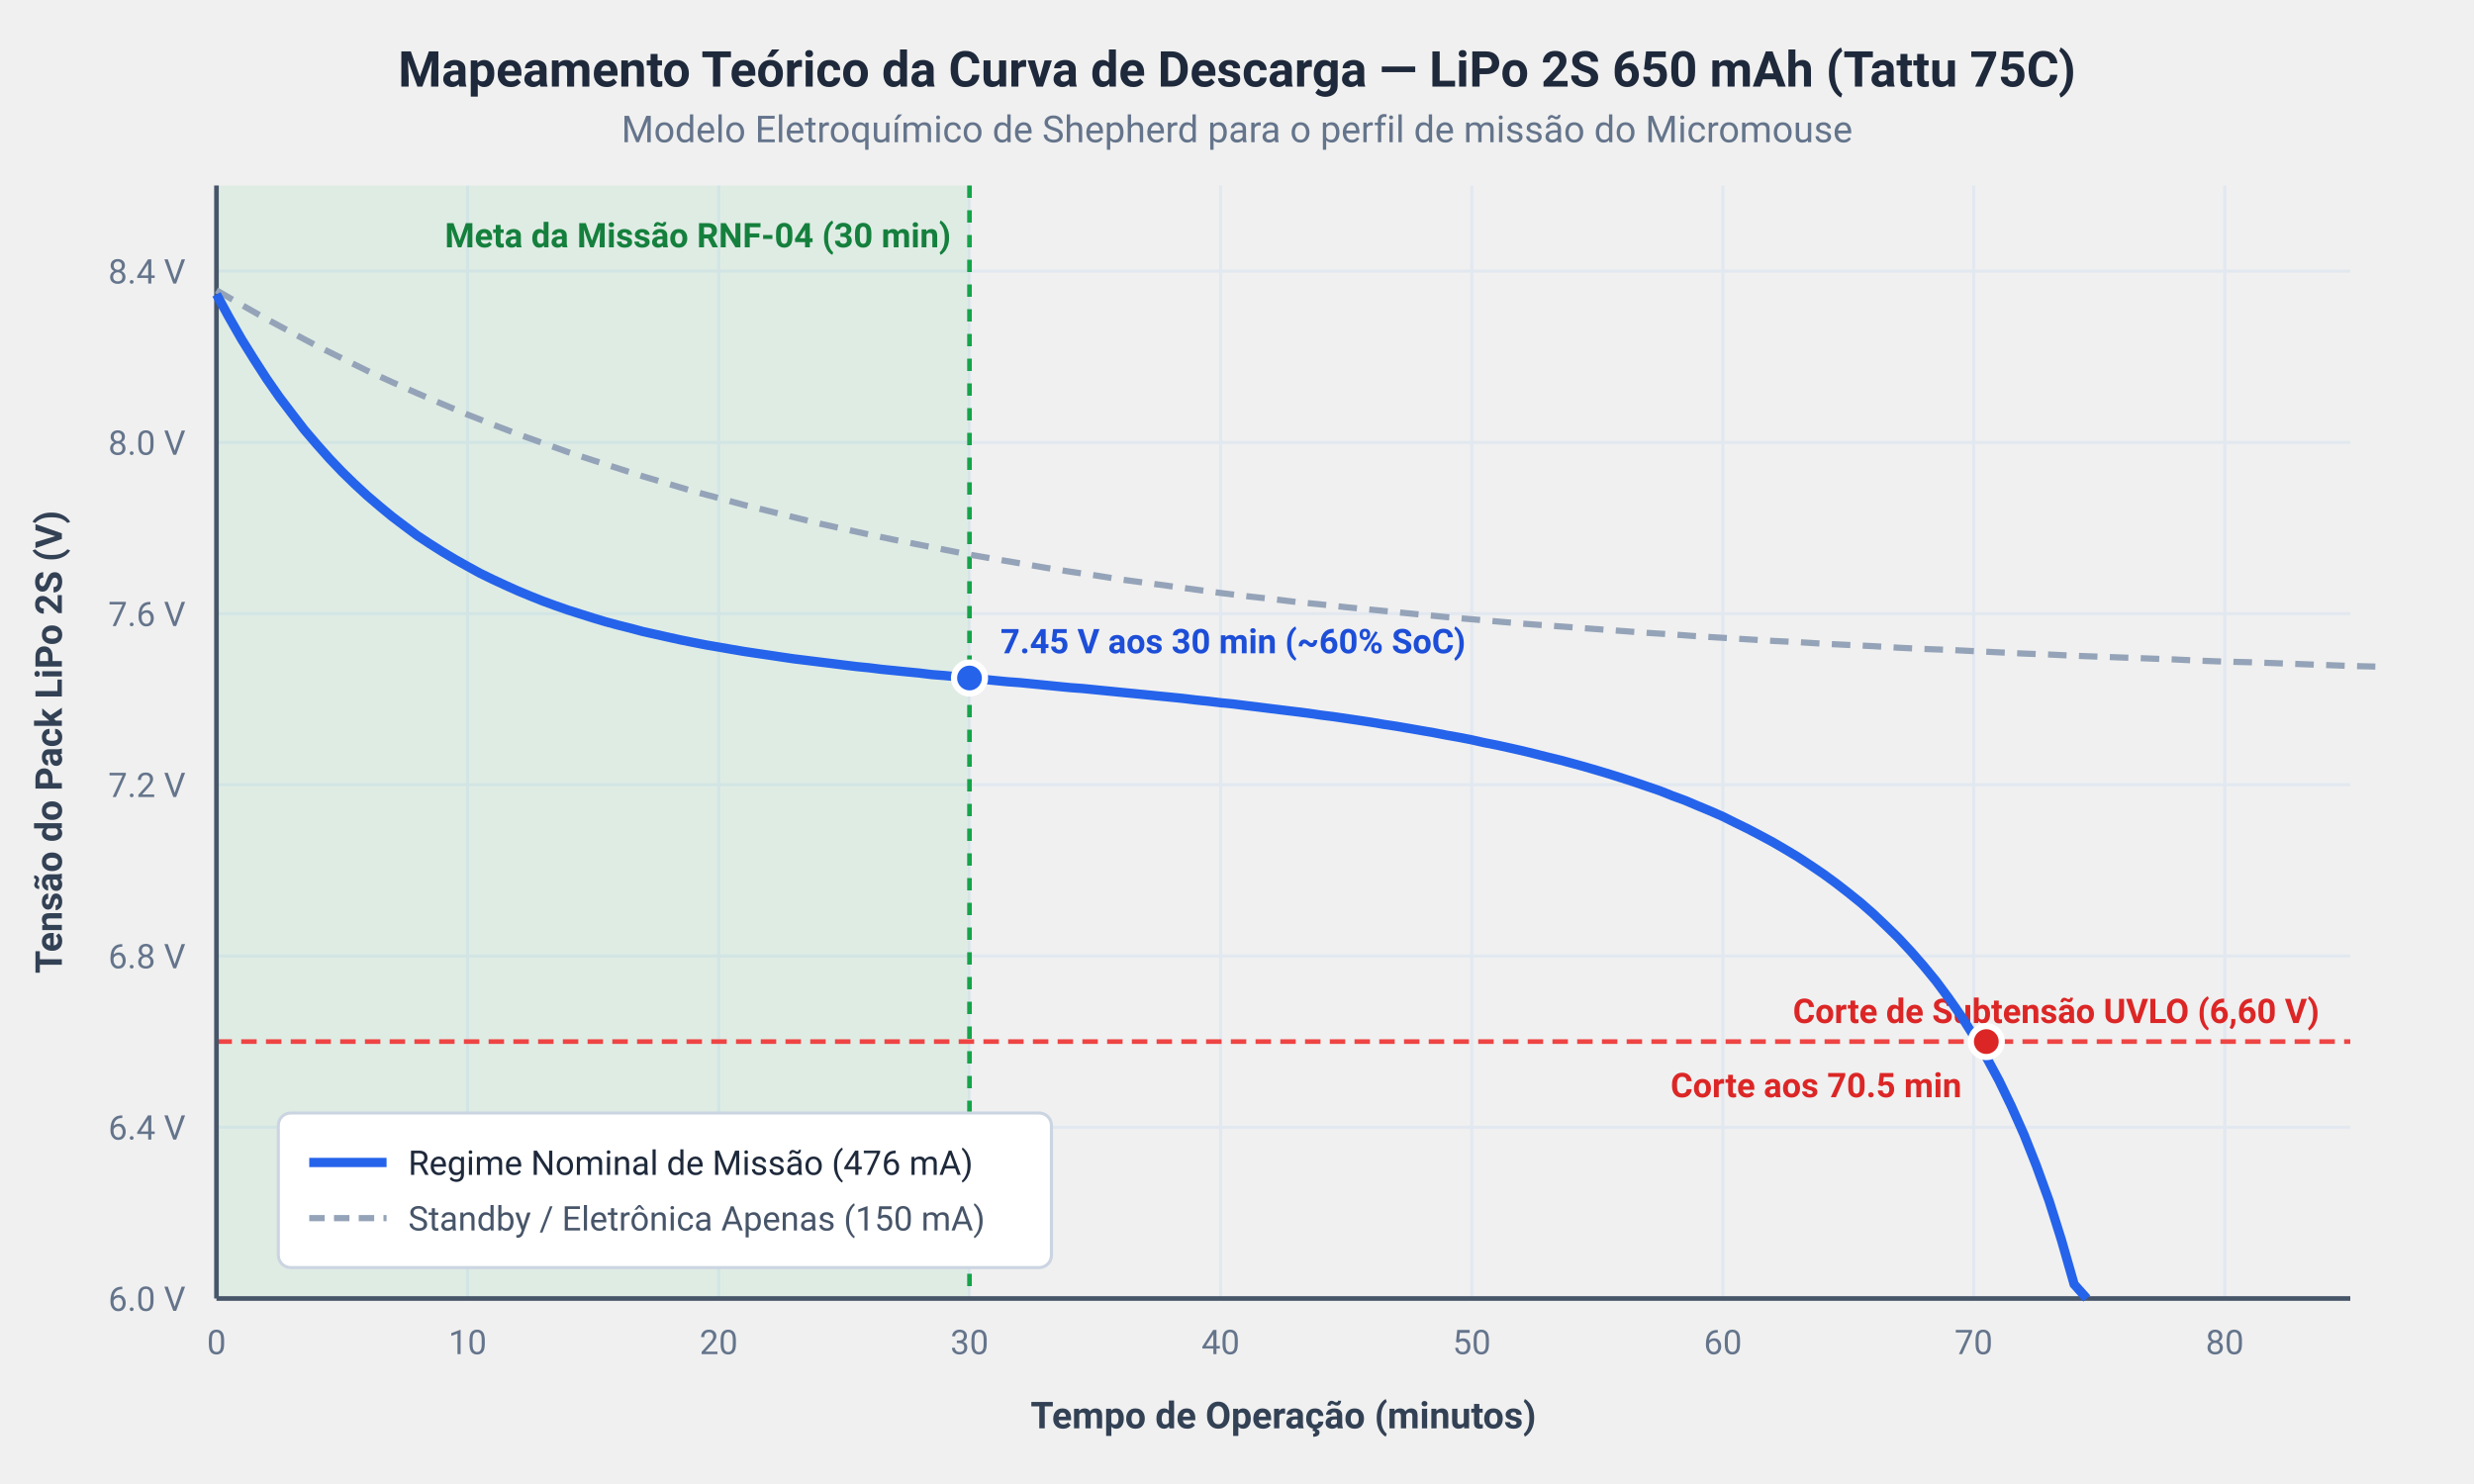
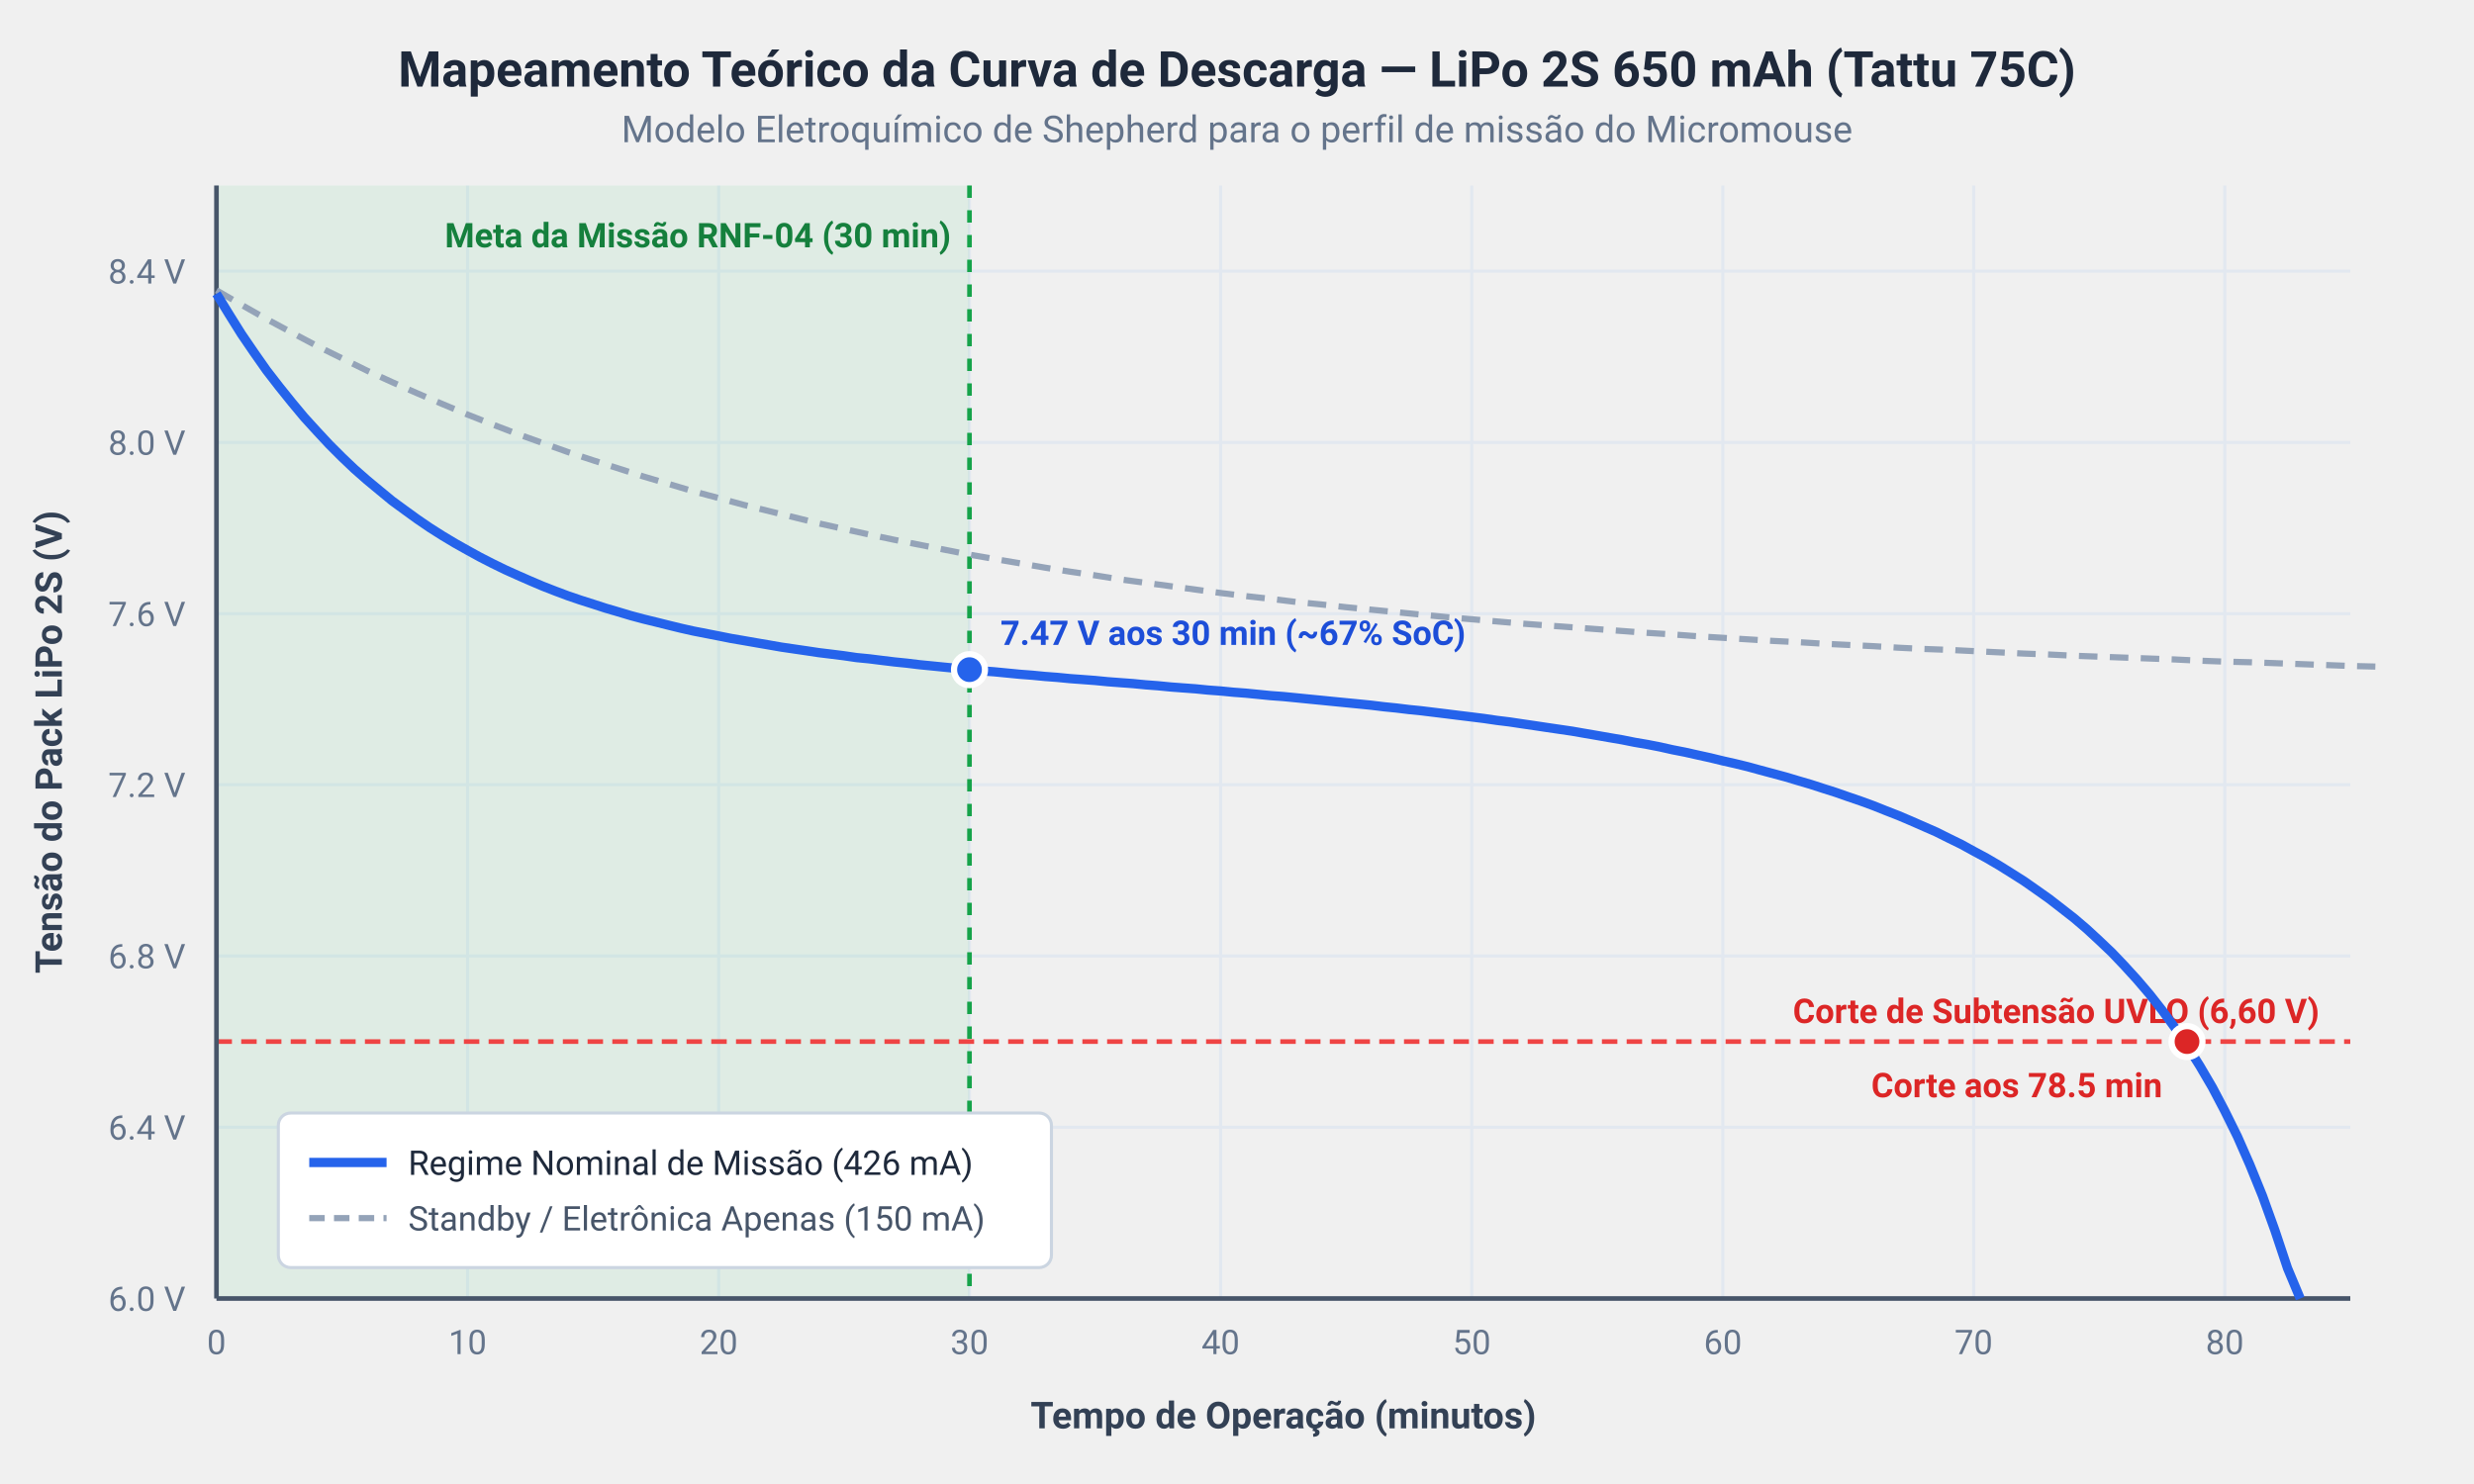
<svg xmlns="http://www.w3.org/2000/svg" viewBox="0 0 800 480" width="100%" height="100%" style="font-family: -apple-system, BlinkMacSystemFont, 'Segoe UI', Roboto, sans-serif; background: #ffffff;">
  <text x="400.0" y="28" text-anchor="middle" font-size="16" font-weight="bold" fill="#1e293b">Mapeamento Teórico da Curva de Descarga — LiPo 2S 650 mAh (Tattu 75C)</text>
  <text x="400.0" y="46" text-anchor="middle" font-size="12" fill="#64748b">Modelo Eletroquímico de Shepherd para o perfil de missão do Micromouse</text>
  <line x1="70.0" y1="60" x2="70.0" y2="420" stroke="#e2e8f0" stroke-width="1" />
  <text x="70.0" y="438" text-anchor="middle" font-size="11" fill="#64748b">0</text>
  <line x1="151.2" y1="60" x2="151.2" y2="420" stroke="#e2e8f0" stroke-width="1" />
  <text x="151.2" y="438" text-anchor="middle" font-size="11" fill="#64748b">10</text>
  <line x1="232.4" y1="60" x2="232.4" y2="420" stroke="#e2e8f0" stroke-width="1" />
  <text x="232.4" y="438" text-anchor="middle" font-size="11" fill="#64748b">20</text>
  <line x1="313.5" y1="60" x2="313.5" y2="420" stroke="#e2e8f0" stroke-width="1" />
  <text x="313.5" y="438" text-anchor="middle" font-size="11" fill="#64748b">30</text>
  <line x1="394.7" y1="60" x2="394.7" y2="420" stroke="#e2e8f0" stroke-width="1" />
  <text x="394.7" y="438" text-anchor="middle" font-size="11" fill="#64748b">40</text>
  <line x1="475.9" y1="60" x2="475.9" y2="420" stroke="#e2e8f0" stroke-width="1" />
  <text x="475.9" y="438" text-anchor="middle" font-size="11" fill="#64748b">50</text>
  <line x1="557.1" y1="60" x2="557.1" y2="420" stroke="#e2e8f0" stroke-width="1" />
  <text x="557.1" y="438" text-anchor="middle" font-size="11" fill="#64748b">60</text>
  <line x1="638.2" y1="60" x2="638.2" y2="420" stroke="#e2e8f0" stroke-width="1" />
  <text x="638.2" y="438" text-anchor="middle" font-size="11" fill="#64748b">70</text>
  <line x1="719.4" y1="60" x2="719.4" y2="420" stroke="#e2e8f0" stroke-width="1" />
  <text x="719.4" y="438" text-anchor="middle" font-size="11" fill="#64748b">80</text>
  <line x1="70" y1="420.0" x2="760" y2="420.0" stroke="#e2e8f0" stroke-width="1" />
  <text x="60" y="424.0" text-anchor="end" font-size="11" fill="#64748b">6.0 V</text>
  <line x1="70" y1="364.6" x2="760" y2="364.6" stroke="#e2e8f0" stroke-width="1" />
  <text x="60" y="368.6" text-anchor="end" font-size="11" fill="#64748b">6.4 V</text>
  <line x1="70" y1="309.2" x2="760" y2="309.2" stroke="#e2e8f0" stroke-width="1" />
  <text x="60" y="313.2" text-anchor="end" font-size="11" fill="#64748b">6.8 V</text>
  <line x1="70" y1="253.8" x2="760" y2="253.8" stroke="#e2e8f0" stroke-width="1" />
  <text x="60" y="257.8" text-anchor="end" font-size="11" fill="#64748b">7.2 V</text>
  <line x1="70" y1="198.5" x2="760" y2="198.5" stroke="#e2e8f0" stroke-width="1" />
  <text x="60" y="202.5" text-anchor="end" font-size="11" fill="#64748b">7.6 V</text>
  <line x1="70" y1="143.1" x2="760" y2="143.1" stroke="#e2e8f0" stroke-width="1" />
  <text x="60" y="147.1" text-anchor="end" font-size="11" fill="#64748b">8.0 V</text>
  <line x1="70" y1="87.7" x2="760" y2="87.7" stroke="#e2e8f0" stroke-width="1" />
  <text x="60" y="91.7" text-anchor="end" font-size="11" fill="#64748b">8.4 V</text>
  <rect x="70" y="60" width="243.5" height="360" fill="#22c55e" fill-opacity="0.08" />
  <line x1="313.5" y1="60" x2="313.5" y2="420" stroke="#16a34a" stroke-width="1.5" stroke-dasharray="4,4" />
  <text x="307.5" y="80" text-anchor="end" font-size="11" font-weight="bold" fill="#15803d">Meta da Missão RNF-04 (30 min)</text>
  <line x1="70" y1="336.9" x2="760" y2="336.9" stroke="#ef4444" stroke-width="1.5" stroke-dasharray="5,3" />
  <text x="750" y="330.9" text-anchor="end" font-size="11" font-weight="bold" fill="#dc2626">Corte de Subtensão UVLO (6,60 V)</text>
  <line x1="70" y1="60" x2="70" y2="420" stroke="#475569" stroke-width="1.5" />
  <line x1="70" y1="420" x2="760" y2="420" stroke="#475569" stroke-width="1.5" />
  <text x="415.0" y="462" text-anchor="middle" font-size="12" font-weight="bold" fill="#334155">Tempo de Operação (minutos)</text>
  <text transform="rotate(-90)" x="-240.0" y="20" text-anchor="middle" font-size="12" font-weight="bold" fill="#334155">Tensão do Pack LiPo 2S (V)</text>
  <path d="M 70.0,93.9 L 78.1,98.6 L 86.2,103.2 L 94.4,107.6 L 102.5,111.9 L 110.6,115.9 L 118.7,119.9 L 126.8,123.6 L 134.9,127.2 L 143.1,130.7 L 151.2,134.1 L 159.3,137.3 L 167.4,140.4 L 175.5,143.3 L 183.6,146.2 L 191.8,148.9 L 199.9,151.5 L 208.0,154.1 L 216.1,156.5 L 224.2,158.9 L 232.4,161.1 L 240.5,163.3 L 248.6,165.3 L 256.7,167.3 L 264.8,169.3 L 272.9,171.1 L 281.1,172.9 L 289.2,174.6 L 297.3,176.2 L 305.4,177.8 L 313.5,179.4 L 321.6,180.8 L 329.8,182.2 L 337.9,183.6 L 346.0,184.9 L 354.1,186.1 L 362.2,187.4 L 370.4,188.5 L 378.5,189.6 L 386.6,190.7 L 394.7,191.8 L 402.8,192.8 L 410.9,193.7 L 419.1,194.7 L 427.2,195.5 L 435.3,196.4 L 443.4,197.2 L 451.5,198.0 L 459.6,198.8 L 467.8,199.6 L 475.9,200.3 L 484.0,201.0 L 492.1,201.7 L 500.2,202.3 L 508.4,202.9 L 516.5,203.5 L 524.6,204.1 L 532.7,204.7 L 540.8,205.2 L 548.9,205.8 L 557.1,206.3 L 565.2,206.8 L 573.3,207.3 L 581.4,207.7 L 589.5,208.2 L 597.6,208.6 L 605.8,209.0 L 613.9,209.5 L 622.0,209.9 L 630.1,210.2 L 638.2,210.6 L 646.4,211.0 L 654.5,211.4 L 662.6,211.7 L 670.7,212.1 L 678.8,212.4 L 686.9,212.7 L 695.1,213.0 L 703.2,213.3 L 711.3,213.7 L 719.4,214.0 L 727.5,214.2 L 735.6,214.5 L 743.8,214.8 L 751.9,215.1 L 760.0,215.4 L 768.1,215.6" fill="none" stroke="#94a3b8" stroke-width="2" stroke-dasharray="6,4" />
-   <path d="M 70.0,95.2 L 74.1,102.7 L 78.1,109.7 L 82.2,116.3 L 86.2,122.5 L 90.3,128.4 L 94.4,133.8 L 98.4,139.0 L 102.5,143.8 L 106.5,148.3 L 110.6,152.6 L 114.6,156.5 L 118.7,160.3 L 122.8,163.8 L 126.8,167.1 L 130.9,170.2 L 134.9,173.2 L 139.0,175.9 L 143.1,178.5 L 147.1,180.9 L 151.2,183.2 L 155.2,185.4 L 159.3,187.4 L 163.4,189.3 L 167.4,191.1 L 171.5,192.8 L 175.5,194.4 L 179.6,195.9 L 183.6,197.3 L 187.7,198.6 L 191.8,199.9 L 195.8,201.1 L 199.9,202.2 L 203.9,203.2 L 208.0,204.3 L 212.1,205.2 L 216.1,206.1 L 220.2,207.0 L 224.2,207.8 L 228.3,208.6 L 232.4,209.3 L 236.4,210.0 L 240.5,210.7 L 244.5,211.3 L 248.6,211.9 L 252.6,212.5 L 256.7,213.1 L 260.8,213.6 L 264.8,214.1 L 268.9,214.6 L 272.9,215.1 L 277.0,215.6 L 281.1,216.0 L 285.1,216.5 L 289.2,216.9 L 293.2,217.3 L 297.3,217.7 L 301.4,218.2 L 305.4,218.5 L 309.5,218.9 L 313.5,219.3 L 317.6,219.7 L 321.6,220.1 L 325.7,220.5 L 329.8,220.8 L 333.8,221.2 L 337.9,221.6 L 341.9,222.0 L 346.0,222.4 L 350.1,222.7 L 354.1,223.1 L 358.2,223.5 L 362.2,223.9 L 366.3,224.3 L 370.4,224.7 L 374.4,225.1 L 378.5,225.5 L 382.5,225.9 L 386.6,226.4 L 390.6,226.8 L 394.7,227.3 L 398.8,227.7 L 402.8,228.2 L 406.9,228.7 L 410.9,229.2 L 415.0,229.7 L 419.1,230.2 L 423.1,230.7 L 427.2,231.3 L 431.2,231.8 L 435.3,232.4 L 439.4,233.0 L 443.4,233.6 L 447.5,234.3 L 451.5,234.9 L 455.6,235.6 L 459.6,236.3 L 463.7,237.0 L 467.8,237.8 L 471.8,238.5 L 475.9,239.3 L 479.9,240.2 L 484.0,241.0 L 488.1,241.9 L 492.1,242.8 L 496.2,243.8 L 500.2,244.8 L 504.3,245.8 L 508.4,246.9 L 512.4,248.0 L 516.5,249.2 L 520.5,250.4 L 524.6,251.7 L 528.6,253.0 L 532.7,254.4 L 536.8,255.8 L 540.8,257.4 L 544.9,258.9 L 548.9,260.6 L 553.0,262.3 L 557.1,264.1 L 561.1,266.1 L 565.2,268.1 L 569.2,270.2 L 573.3,272.4 L 577.4,274.8 L 581.4,277.2 L 585.5,279.9 L 589.5,282.6 L 593.6,285.6 L 597.6,288.7 L 601.7,292.0 L 605.8,295.6 L 609.8,299.4 L 613.9,303.4 L 617.9,307.7 L 622.0,312.4 L 626.1,317.4 L 630.1,322.8 L 634.2,328.7 L 638.2,335.0 L 642.3,341.9 L 646.4,349.5 L 650.4,357.8 L 654.5,367.0 L 658.5,377.1 L 662.6,388.4 L 666.6,401.1 L 670.7,415.4 L 674.8,420.0" fill="none" stroke="#2563eb" stroke-width="3" />
-   <circle cx="313.5" cy="219.3" r="5" fill="#2563eb" stroke="#ffffff" stroke-width="2" />
-   <text x="323.5" y="211.3" font-size="11" font-weight="bold" fill="#1d4ed8">7.45 V aos 30 min (~60% SoC)</text>
-   <circle cx="642.3" cy="336.9" r="5" fill="#dc2626" stroke="#ffffff" stroke-width="2" />
-   <text x="634.3" y="354.9" text-anchor="end" font-size="11" font-weight="bold" fill="#dc2626">Corte aos 70.5 min</text>
+   <path d="M 70.0,95.0 L 74.1,101.7 L 78.1,108.1 L 82.2,114.1 L 86.2,119.8 L 90.3,125.1 L 94.4,130.2 L 98.4,135.0 L 102.5,139.5 L 106.5,143.8 L 110.6,147.9 L 114.6,151.7 L 118.7,155.3 L 122.8,158.7 L 126.8,162.0 L 130.9,165.0 L 134.9,167.9 L 139.0,170.7 L 143.1,173.3 L 147.1,175.7 L 151.2,178.0 L 155.2,180.2 L 159.3,182.3 L 163.4,184.3 L 167.4,186.1 L 171.5,187.9 L 175.5,189.6 L 179.6,191.2 L 183.6,192.7 L 187.7,194.1 L 191.8,195.4 L 195.8,196.7 L 199.9,197.9 L 203.9,199.1 L 208.0,200.2 L 212.1,201.2 L 216.1,202.2 L 220.2,203.2 L 224.2,204.1 L 228.3,204.9 L 232.4,205.7 L 236.4,206.5 L 240.5,207.2 L 244.5,207.9 L 248.6,208.6 L 252.6,209.3 L 256.7,209.9 L 260.8,210.5 L 264.8,211.1 L 268.9,211.6 L 272.9,212.1 L 277.0,212.7 L 281.1,213.1 L 285.1,213.6 L 289.2,214.1 L 293.2,214.5 L 297.3,215.0 L 301.4,215.4 L 305.4,215.8 L 309.5,216.2 L 313.5,216.6 L 317.6,217.0 L 321.6,217.3 L 325.7,217.7 L 329.8,218.1 L 333.8,218.4 L 337.9,218.8 L 341.9,219.1 L 346.0,219.5 L 350.1,219.8 L 354.1,220.1 L 358.2,220.5 L 362.2,220.8 L 366.3,221.1 L 370.4,221.5 L 374.4,221.8 L 378.5,222.2 L 382.5,222.5 L 386.6,222.8 L 390.6,223.2 L 394.7,223.5 L 398.8,223.9 L 402.8,224.2 L 406.9,224.6 L 410.9,225.0 L 415.0,225.3 L 419.1,225.7 L 423.1,226.1 L 427.2,226.5 L 431.2,226.9 L 435.3,227.3 L 439.4,227.7 L 443.4,228.1 L 447.5,228.6 L 451.5,229.0 L 455.6,229.5 L 459.6,229.9 L 463.7,230.4 L 467.8,230.9 L 471.8,231.4 L 475.9,231.9 L 479.9,232.4 L 484.0,233.0 L 488.1,233.5 L 492.1,234.1 L 496.2,234.7 L 500.2,235.3 L 504.3,235.9 L 508.4,236.5 L 512.4,237.2 L 516.5,237.9 L 520.5,238.6 L 524.6,239.3 L 528.6,240.1 L 532.7,240.8 L 536.8,241.6 L 540.8,242.5 L 544.9,243.3 L 548.9,244.2 L 553.0,245.1 L 557.1,246.1 L 561.1,247.0 L 565.2,248.0 L 569.2,249.1 L 573.3,250.2 L 577.4,251.3 L 581.4,252.5 L 585.5,253.7 L 589.5,255.0 L 593.6,256.3 L 597.6,257.7 L 601.7,259.1 L 605.8,260.6 L 609.8,262.2 L 613.9,263.8 L 617.9,265.5 L 622.0,267.3 L 626.1,269.1 L 630.1,271.1 L 634.2,273.1 L 638.2,275.3 L 642.3,277.5 L 646.4,279.9 L 650.4,282.4 L 654.5,285.0 L 658.5,287.8 L 662.6,290.7 L 666.6,293.8 L 670.7,297.0 L 674.8,300.5 L 678.8,304.2 L 682.9,308.1 L 686.9,312.3 L 691.0,316.8 L 695.1,321.6 L 699.1,326.7 L 703.2,332.3 L 707.2,338.2 L 711.3,344.7 L 715.4,351.7 L 719.4,359.3 L 723.5,367.6 L 727.5,376.7 L 731.6,386.8 L 735.6,397.9 L 739.7,410.2 L 743.8,420.0" fill="none" stroke="#2563eb" stroke-width="3" />
+   <circle cx="313.5" cy="216.6" r="5" fill="#2563eb" stroke="#ffffff" stroke-width="2" />
+   <text x="323.5" y="208.6" font-size="11" font-weight="bold" fill="#1d4ed8">7.47 V aos 30 min (~67% SoC)</text>
+   <circle cx="707.2" cy="336.9" r="5" fill="#dc2626" stroke="#ffffff" stroke-width="2" />
+   <text x="699.2" y="354.9" text-anchor="end" font-size="11" font-weight="bold" fill="#dc2626">Corte aos 78.5 min</text>
  <rect x="90" y="360" width="250" height="50" rx="4" fill="#ffffff" stroke="#cbd5e1" stroke-width="1" />
  <line x1="100" y1="376" x2="125" y2="376" stroke="#2563eb" stroke-width="3" />
-   <text x="132" y="380" font-size="11" fill="#1e293b">Regime Nominal de Missão (476 mA)</text>
+   <text x="132" y="380" font-size="11" fill="#1e293b">Regime Nominal de Missão (426 mA)</text>
  <line x1="100" y1="394" x2="125" y2="394" stroke="#94a3b8" stroke-width="2" stroke-dasharray="5,3" />
  <text x="132" y="398" font-size="11" fill="#475569">Standby / Eletrônica Apenas (150 mA)</text>
</svg>
